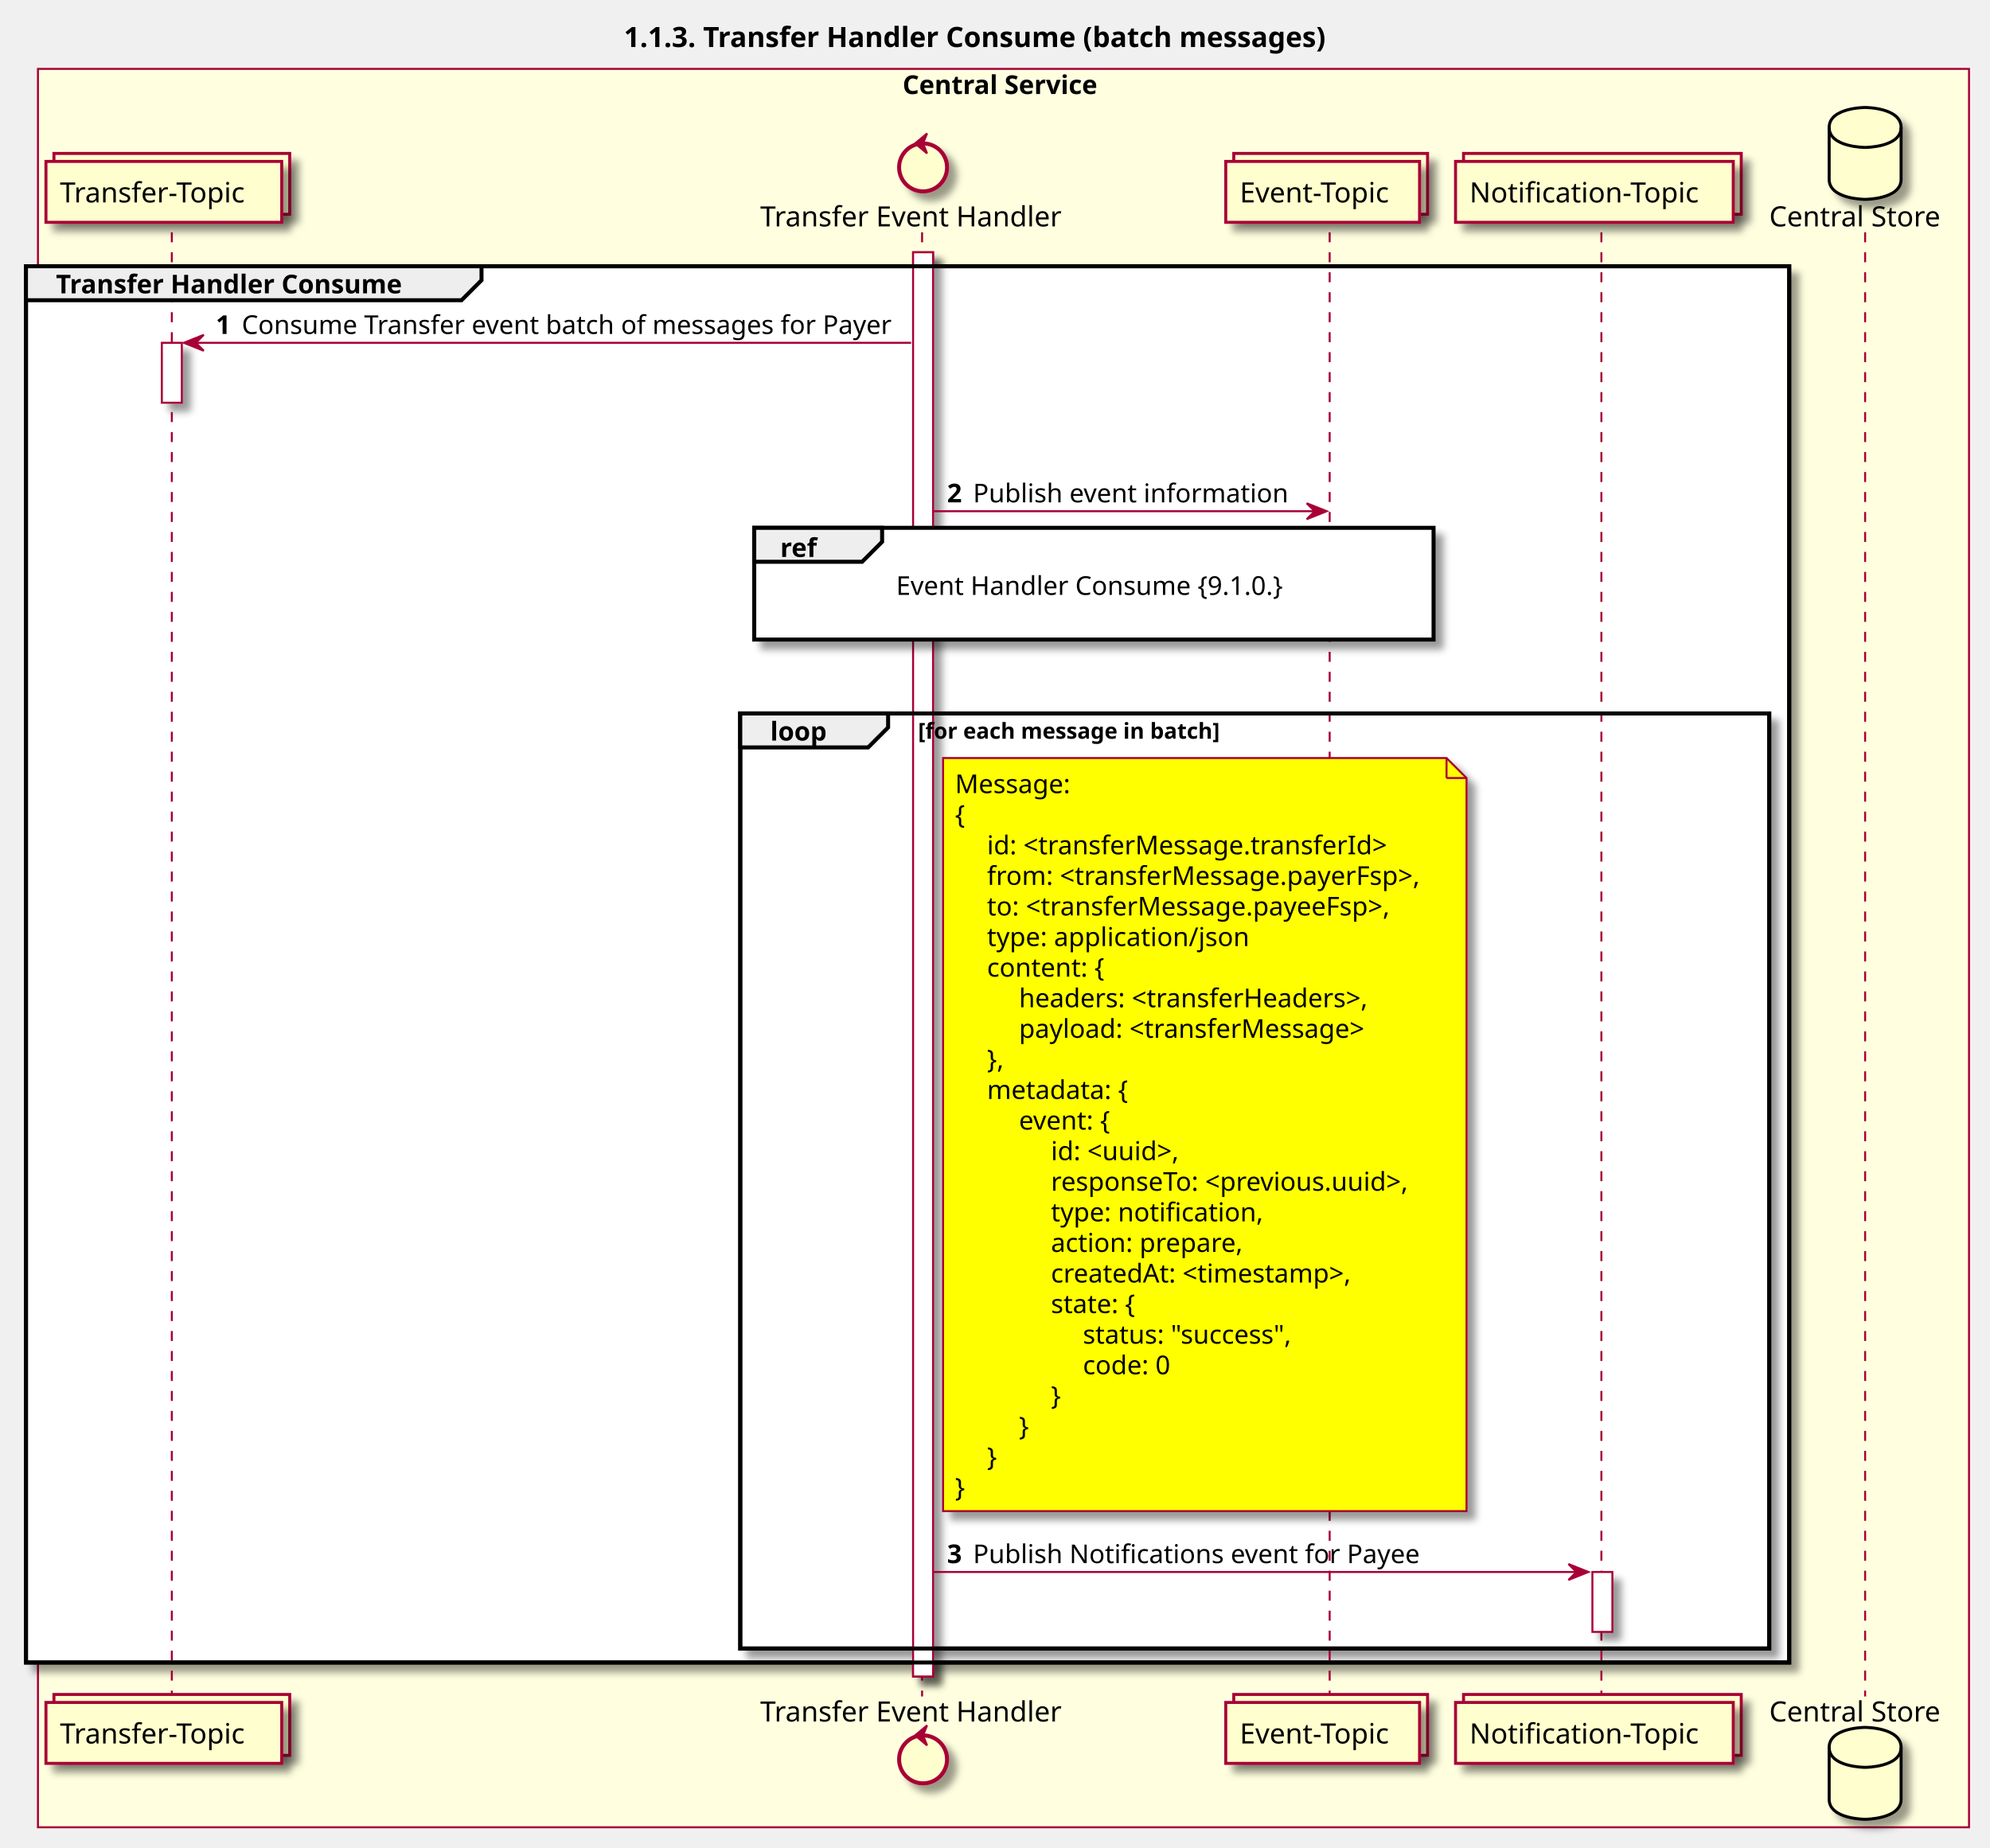
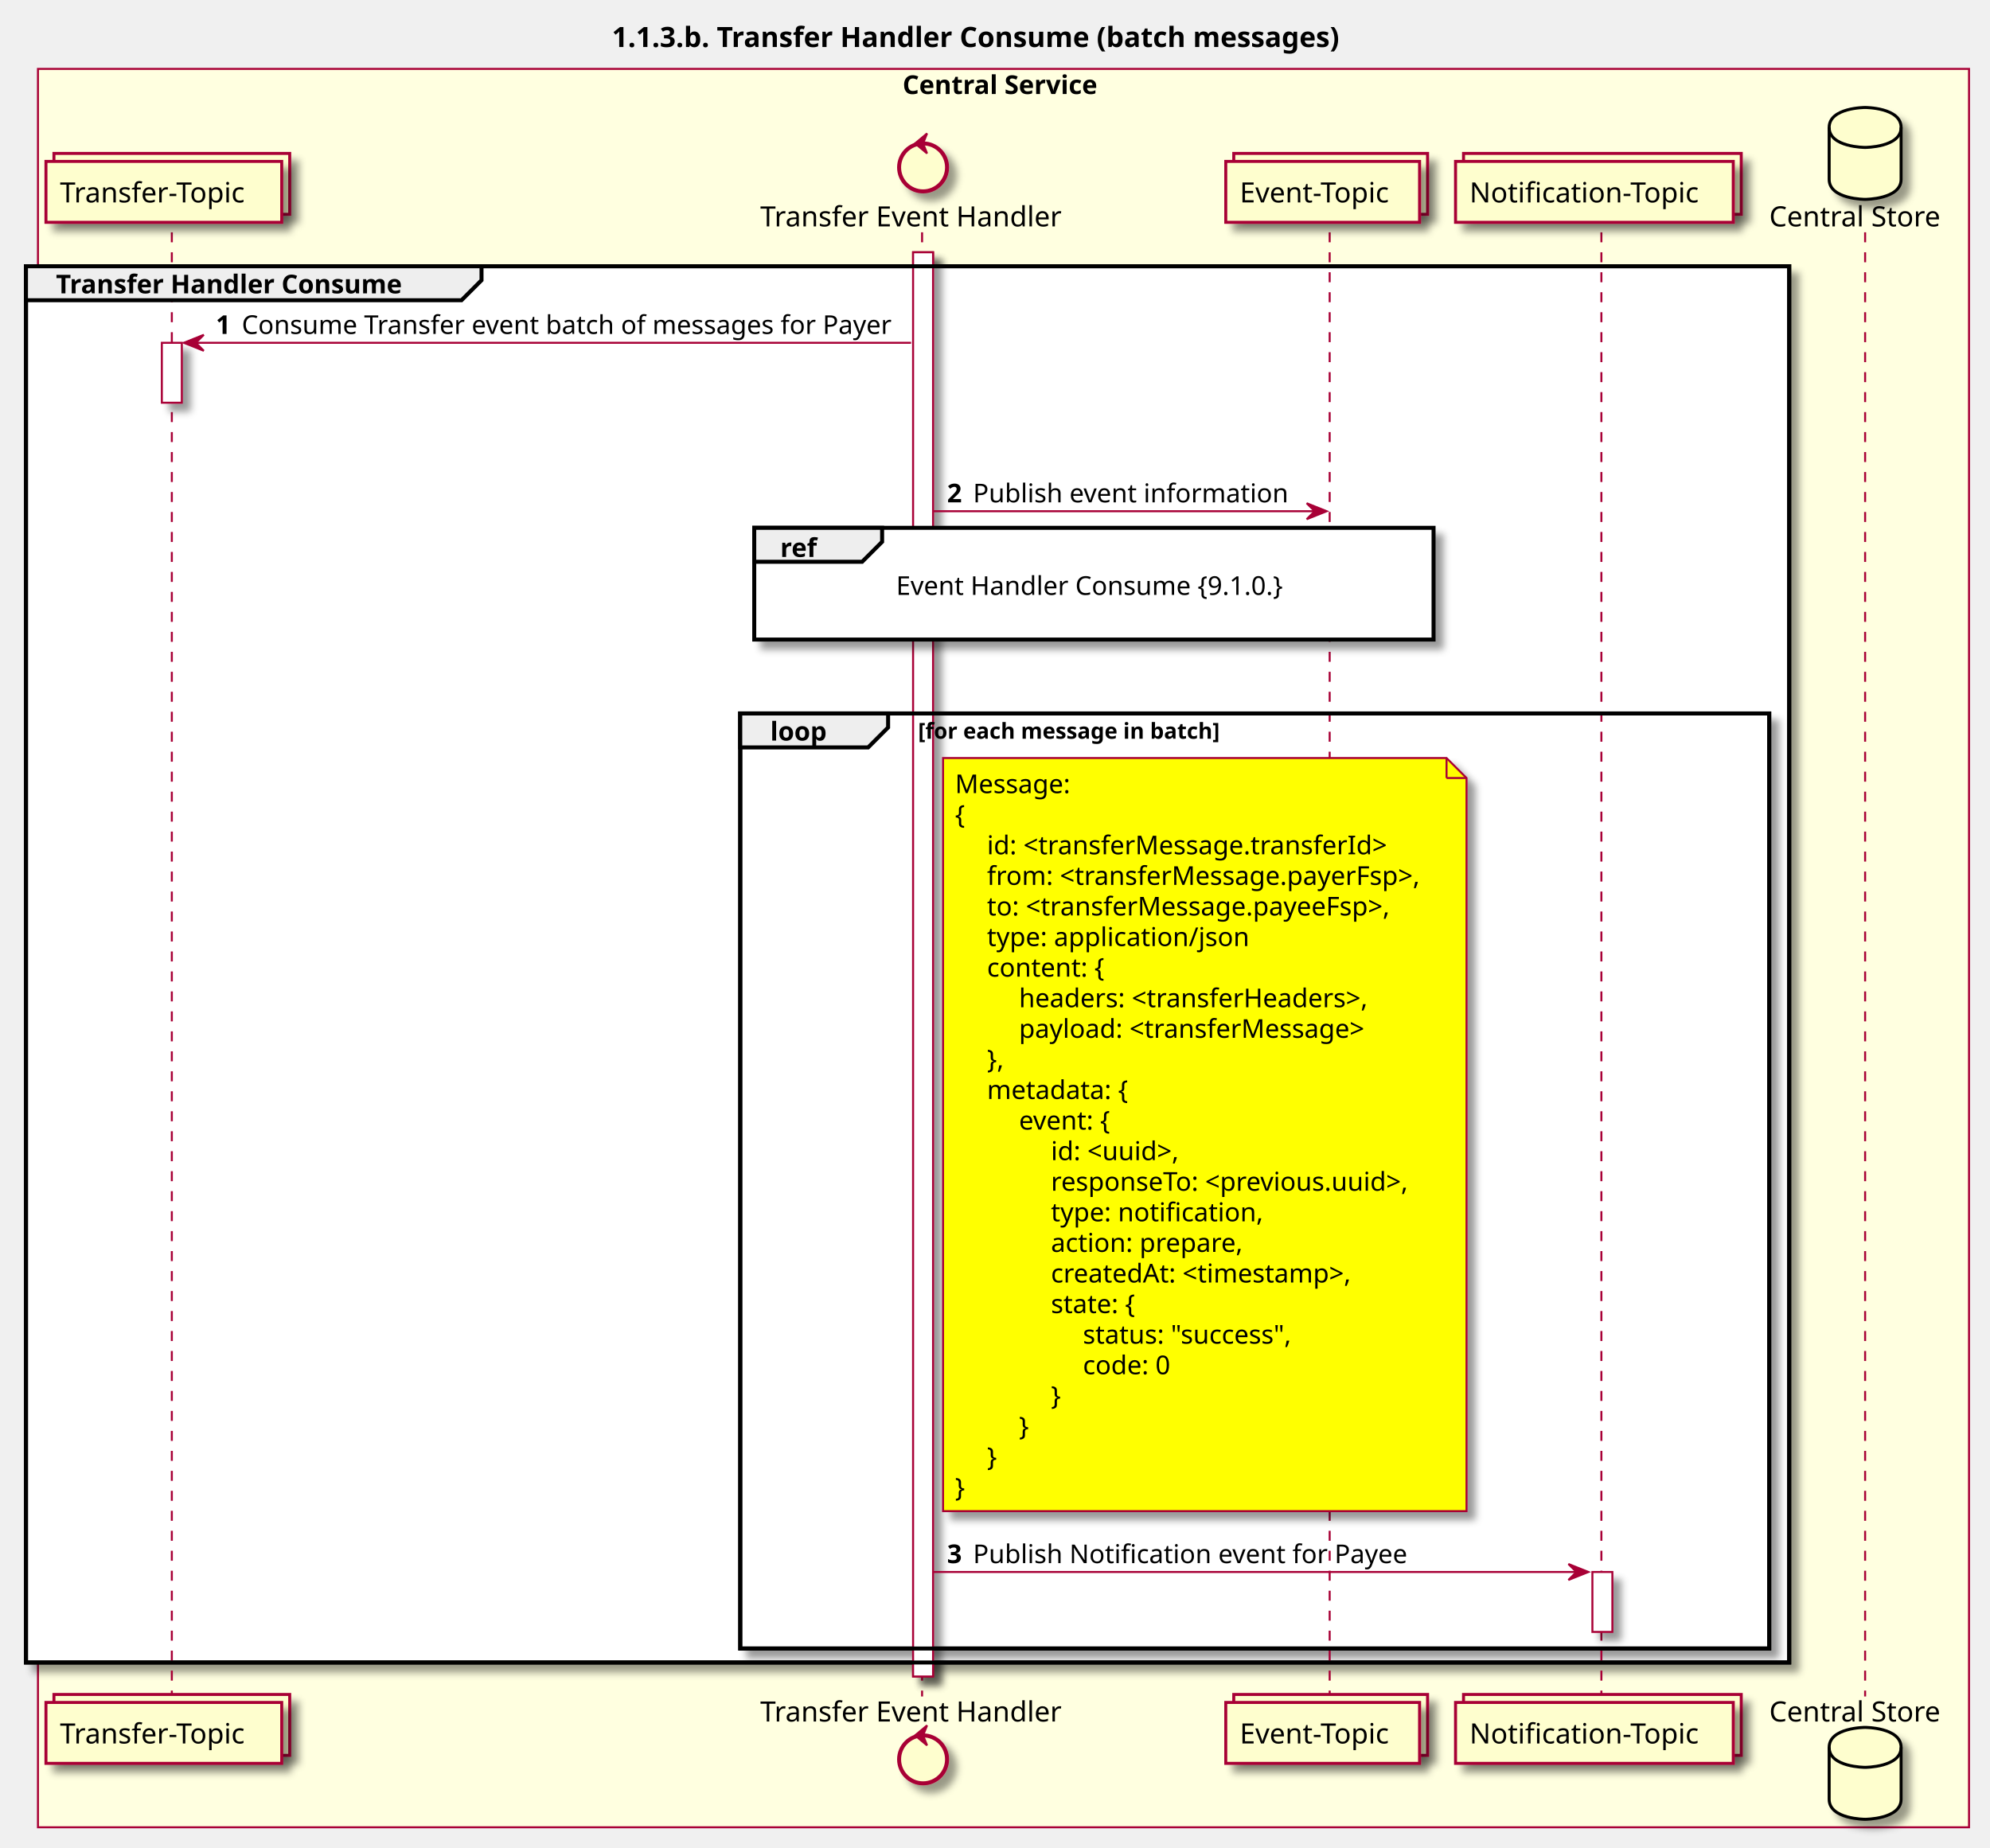
<svg xmlns="http://www.w3.org/2000/svg" contentScriptType="application/ecmascript" contentStyleType="text/css" height="925px" preserveAspectRatio="none" style="width:996px;height:925px;" version="1.1" viewBox="0 0 996 925" width="996px" zoomAndPan="magnify">
  <defs>
-     <filter height="300%" id="fv4w4n44ob1ud" width="300%" x="-1" y="-1">
+     <filter height="300%" id="ffqccgsi0yzj2" width="300%" x="-1" y="-1">
      <feGaussianBlur result="blurOut" stdDeviation="2.0" />
      <feColorMatrix in="blurOut" result="blurOut2" type="matrix" values="0 0 0 0 0 0 0 0 0 0 0 0 0 0 0 0 0 0 .4 0" />
      <feOffset dx="4.0" dy="4.0" in="blurOut2" result="blurOut3" />
      <feBlend in="SourceGraphic" in2="blurOut3" mode="normal" />
    </filter>
  </defs>
  <g>
-     <text fill="#000000" font-family="sans-serif" font-size="14" font-weight="bold" lengthAdjust="spacingAndGlyphs" textLength="365" x="312.25" y="23.535">1.1.3. Transfer Handler Consume (batch messages)</text>
+     <text fill="#000000" font-family="sans-serif" font-size="14" font-weight="bold" lengthAdjust="spacingAndGlyphs" textLength="377" x="306.25" y="23.535">1.1.3.b. Transfer Handler Consume (batch messages)</text>
    <rect fill="#FFFFE0" height="880.225" style="stroke: #A80036; stroke-width: 1.0;" width="966.5" x="19" y="34.488" />
    <text fill="#000000" font-family="sans-serif" font-size="13" font-weight="bold" lengthAdjust="spacingAndGlyphs" textLength="101" x="451.75" y="47.057">Central Service</text>
-     <rect fill="#FFFFFF" filter="url(#fv4w4n44ob1ud)" height="30" style="stroke: #A80036; stroke-width: 1.0;" width="10" x="81" y="171.598" />
-     <rect fill="#FFFFFF" filter="url(#fv4w4n44ob1ud)" height="712.938" style="stroke: #A80036; stroke-width: 1.0;" width="10" x="457" y="126.287" />
-     <rect fill="#FFFFFF" filter="url(#fv4w4n44ob1ud)" height="30" style="stroke: #A80036; stroke-width: 1.0;" width="10" x="797" y="786.914" />
-     <rect fill="#FFFFFF" filter="url(#fv4w4n44ob1ud)" height="698.938" style="stroke: #000000; stroke-width: 2.0;" width="882.5" x="13" y="133.287" />
-     <rect fill="#FFFFFF" filter="url(#fv4w4n44ob1ud)" height="468.074" style="stroke: #000000; stroke-width: 2.0;" width="515" x="370.5" y="357.15" />
+     <rect fill="#FFFFFF" filter="url(#ffqccgsi0yzj2)" height="30" style="stroke: #A80036; stroke-width: 1.0;" width="10" x="81" y="171.598" />
+     <rect fill="#FFFFFF" filter="url(#ffqccgsi0yzj2)" height="712.938" style="stroke: #A80036; stroke-width: 1.0;" width="10" x="457" y="126.287" />
+     <rect fill="#FFFFFF" filter="url(#ffqccgsi0yzj2)" height="30" style="stroke: #A80036; stroke-width: 1.0;" width="10" x="797" y="786.914" />
+     <rect fill="#FFFFFF" filter="url(#ffqccgsi0yzj2)" height="698.938" style="stroke: #000000; stroke-width: 2.0;" width="882.5" x="13" y="133.287" />
+     <rect fill="#FFFFFF" filter="url(#ffqccgsi0yzj2)" height="468.074" style="stroke: #000000; stroke-width: 2.0;" width="515" x="370.5" y="357.15" />
    <line style="stroke: #A80036; stroke-width: 1.0; stroke-dasharray: 5.0,5.0;" x1="86" x2="86" y1="116.287" y2="849.225" />
    <line style="stroke: #A80036; stroke-width: 1.0; stroke-dasharray: 5.0,5.0;" x1="461.5" x2="461.5" y1="116.287" y2="849.225" />
    <line style="stroke: #A80036; stroke-width: 1.0; stroke-dasharray: 5.0,5.0;" x1="665.5" x2="665.5" y1="116.287" y2="849.225" />
    <line style="stroke: #A80036; stroke-width: 1.0; stroke-dasharray: 5.0,5.0;" x1="801.5" x2="801.5" y1="116.287" y2="849.225" />
    <line style="stroke: #A80036; stroke-width: 1.0; stroke-dasharray: 5.0,5.0;" x1="933.5" x2="933.5" y1="116.287" y2="849.225" />
-     <rect fill="#FEFECE" filter="url(#fv4w4n44ob1ud)" height="30.488" style="stroke: #A80036; stroke-width: 1.5;" width="118" x="27" y="76.799" />
-     <rect fill="#FEFECE" filter="url(#fv4w4n44ob1ud)" height="30.488" style="stroke: #A80036; stroke-width: 1.5;" width="118" x="23" y="80.799" />
+     <rect fill="#FEFECE" filter="url(#ffqccgsi0yzj2)" height="30.488" style="stroke: #A80036; stroke-width: 1.5;" width="118" x="27" y="76.799" />
+     <rect fill="#FEFECE" filter="url(#ffqccgsi0yzj2)" height="30.488" style="stroke: #A80036; stroke-width: 1.5;" width="118" x="23" y="80.799" />
    <text fill="#000000" font-family="sans-serif" font-size="14" lengthAdjust="spacingAndGlyphs" textLength="104" x="30" y="101.334">Transfer-Topic</text>
-     <rect fill="#FEFECE" filter="url(#fv4w4n44ob1ud)" height="30.488" style="stroke: #A80036; stroke-width: 1.5;" width="118" x="27" y="848.225" />
-     <rect fill="#FEFECE" filter="url(#fv4w4n44ob1ud)" height="30.488" style="stroke: #A80036; stroke-width: 1.5;" width="118" x="23" y="852.225" />
+     <rect fill="#FEFECE" filter="url(#ffqccgsi0yzj2)" height="30.488" style="stroke: #A80036; stroke-width: 1.5;" width="118" x="27" y="848.225" />
+     <rect fill="#FEFECE" filter="url(#ffqccgsi0yzj2)" height="30.488" style="stroke: #A80036; stroke-width: 1.5;" width="118" x="23" y="852.225" />
    <text fill="#000000" font-family="sans-serif" font-size="14" lengthAdjust="spacingAndGlyphs" textLength="104" x="30" y="872.76">Transfer-Topic</text>
    <text fill="#000000" font-family="sans-serif" font-size="14" lengthAdjust="spacingAndGlyphs" textLength="157" x="380.5" y="113.334">Transfer Event Handler</text>
-     <ellipse cx="462" cy="83.799" fill="#FEFECE" filter="url(#fv4w4n44ob1ud)" rx="12" ry="12" style="stroke: #A80036; stroke-width: 2.0;" />
+     <ellipse cx="462" cy="83.799" fill="#FEFECE" filter="url(#ffqccgsi0yzj2)" rx="12" ry="12" style="stroke: #A80036; stroke-width: 2.0;" />
    <polygon fill="#A80036" points="458,71.799,464,66.799,462,71.799,464,76.799,458,71.799" style="stroke: #A80036; stroke-width: 1.0;" />
    <text fill="#000000" font-family="sans-serif" font-size="14" lengthAdjust="spacingAndGlyphs" textLength="157" x="380.5" y="861.76">Transfer Event Handler</text>
-     <ellipse cx="462" cy="880.713" fill="#FEFECE" filter="url(#fv4w4n44ob1ud)" rx="12" ry="12" style="stroke: #A80036; stroke-width: 2.0;" />
+     <ellipse cx="462" cy="880.713" fill="#FEFECE" filter="url(#ffqccgsi0yzj2)" rx="12" ry="12" style="stroke: #A80036; stroke-width: 2.0;" />
    <polygon fill="#A80036" points="458,868.713,464,863.713,462,868.713,464,873.713,458,868.713" style="stroke: #A80036; stroke-width: 1.0;" />
-     <rect fill="#FEFECE" filter="url(#fv4w4n44ob1ud)" height="30.488" style="stroke: #A80036; stroke-width: 1.5;" width="97" x="617.5" y="76.799" />
-     <rect fill="#FEFECE" filter="url(#fv4w4n44ob1ud)" height="30.488" style="stroke: #A80036; stroke-width: 1.5;" width="97" x="613.5" y="80.799" />
+     <rect fill="#FEFECE" filter="url(#ffqccgsi0yzj2)" height="30.488" style="stroke: #A80036; stroke-width: 1.5;" width="97" x="617.5" y="76.799" />
+     <rect fill="#FEFECE" filter="url(#ffqccgsi0yzj2)" height="30.488" style="stroke: #A80036; stroke-width: 1.5;" width="97" x="613.5" y="80.799" />
    <text fill="#000000" font-family="sans-serif" font-size="14" lengthAdjust="spacingAndGlyphs" textLength="83" x="620.5" y="101.334">Event-Topic</text>
-     <rect fill="#FEFECE" filter="url(#fv4w4n44ob1ud)" height="30.488" style="stroke: #A80036; stroke-width: 1.5;" width="97" x="617.5" y="848.225" />
-     <rect fill="#FEFECE" filter="url(#fv4w4n44ob1ud)" height="30.488" style="stroke: #A80036; stroke-width: 1.5;" width="97" x="613.5" y="852.225" />
+     <rect fill="#FEFECE" filter="url(#ffqccgsi0yzj2)" height="30.488" style="stroke: #A80036; stroke-width: 1.5;" width="97" x="617.5" y="848.225" />
+     <rect fill="#FEFECE" filter="url(#ffqccgsi0yzj2)" height="30.488" style="stroke: #A80036; stroke-width: 1.5;" width="97" x="613.5" y="852.225" />
    <text fill="#000000" font-family="sans-serif" font-size="14" lengthAdjust="spacingAndGlyphs" textLength="83" x="620.5" y="872.76">Event-Topic</text>
-     <rect fill="#FEFECE" filter="url(#fv4w4n44ob1ud)" height="30.488" style="stroke: #A80036; stroke-width: 1.5;" width="139" x="732.5" y="76.799" />
-     <rect fill="#FEFECE" filter="url(#fv4w4n44ob1ud)" height="30.488" style="stroke: #A80036; stroke-width: 1.5;" width="139" x="728.5" y="80.799" />
+     <rect fill="#FEFECE" filter="url(#ffqccgsi0yzj2)" height="30.488" style="stroke: #A80036; stroke-width: 1.5;" width="139" x="732.5" y="76.799" />
+     <rect fill="#FEFECE" filter="url(#ffqccgsi0yzj2)" height="30.488" style="stroke: #A80036; stroke-width: 1.5;" width="139" x="728.5" y="80.799" />
    <text fill="#000000" font-family="sans-serif" font-size="14" lengthAdjust="spacingAndGlyphs" textLength="125" x="735.5" y="101.334">Notification-Topic</text>
-     <rect fill="#FEFECE" filter="url(#fv4w4n44ob1ud)" height="30.488" style="stroke: #A80036; stroke-width: 1.5;" width="139" x="732.5" y="848.225" />
-     <rect fill="#FEFECE" filter="url(#fv4w4n44ob1ud)" height="30.488" style="stroke: #A80036; stroke-width: 1.5;" width="139" x="728.5" y="852.225" />
+     <rect fill="#FEFECE" filter="url(#ffqccgsi0yzj2)" height="30.488" style="stroke: #A80036; stroke-width: 1.5;" width="139" x="732.5" y="848.225" />
+     <rect fill="#FEFECE" filter="url(#ffqccgsi0yzj2)" height="30.488" style="stroke: #A80036; stroke-width: 1.5;" width="139" x="728.5" y="852.225" />
    <text fill="#000000" font-family="sans-serif" font-size="14" lengthAdjust="spacingAndGlyphs" textLength="125" x="735.5" y="872.76">Notification-Topic</text>
    <text fill="#000000" font-family="sans-serif" font-size="14" lengthAdjust="spacingAndGlyphs" textLength="90" x="885.5" y="113.334">Central Store</text>
-     <path d="M915.5,63.799 C915.5,53.799 933.5,53.799 933.5,53.799 C933.5,53.799 951.5,53.799 951.5,63.799 L951.5,89.799 C951.5,99.799 933.5,99.799 933.5,99.799 C933.5,99.799 915.5,99.799 915.5,89.799 L915.5,63.799 " fill="#FEFECE" filter="url(#fv4w4n44ob1ud)" style="stroke: #000000; stroke-width: 1.5;" />
+     <path d="M915.5,63.799 C915.5,53.799 933.5,53.799 933.5,53.799 C933.5,53.799 951.5,53.799 951.5,63.799 L951.5,89.799 C951.5,99.799 933.5,99.799 933.5,99.799 C933.5,99.799 915.5,99.799 915.5,89.799 L915.5,63.799 " fill="#FEFECE" filter="url(#ffqccgsi0yzj2)" style="stroke: #000000; stroke-width: 1.5;" />
    <path d="M915.5,63.799 C915.5,73.799 933.5,73.799 933.5,73.799 C933.5,73.799 951.5,73.799 951.5,63.799 " fill="none" style="stroke: #000000; stroke-width: 1.5;" />
    <text fill="#000000" font-family="sans-serif" font-size="14" lengthAdjust="spacingAndGlyphs" textLength="90" x="885.5" y="861.76">Central Store</text>
-     <path d="M915.5,874.713 C915.5,864.713 933.5,864.713 933.5,864.713 C933.5,864.713 951.5,864.713 951.5,874.713 L951.5,900.713 C951.5,910.713 933.5,910.713 933.5,910.713 C933.5,910.713 915.5,910.713 915.5,900.713 L915.5,874.713 " fill="#FEFECE" filter="url(#fv4w4n44ob1ud)" style="stroke: #000000; stroke-width: 1.5;" />
+     <path d="M915.5,874.713 C915.5,864.713 933.5,864.713 933.5,864.713 C933.5,864.713 951.5,864.713 951.5,874.713 L951.5,900.713 C951.5,910.713 933.5,910.713 933.5,910.713 C933.5,910.713 915.5,910.713 915.5,900.713 L915.5,874.713 " fill="#FEFECE" filter="url(#ffqccgsi0yzj2)" style="stroke: #000000; stroke-width: 1.5;" />
    <path d="M915.5,874.713 C915.5,884.713 933.5,884.713 933.5,884.713 C933.5,884.713 951.5,884.713 951.5,874.713 " fill="none" style="stroke: #000000; stroke-width: 1.5;" />
-     <rect fill="#FFFFFF" filter="url(#fv4w4n44ob1ud)" height="30" style="stroke: #A80036; stroke-width: 1.0;" width="10" x="81" y="171.598" />
-     <rect fill="#FFFFFF" filter="url(#fv4w4n44ob1ud)" height="712.938" style="stroke: #A80036; stroke-width: 1.0;" width="10" x="457" y="126.287" />
-     <rect fill="#FFFFFF" filter="url(#fv4w4n44ob1ud)" height="30" style="stroke: #A80036; stroke-width: 1.0;" width="10" x="797" y="786.914" />
+     <rect fill="#FFFFFF" filter="url(#ffqccgsi0yzj2)" height="30" style="stroke: #A80036; stroke-width: 1.0;" width="10" x="81" y="171.598" />
+     <rect fill="#FFFFFF" filter="url(#ffqccgsi0yzj2)" height="712.938" style="stroke: #A80036; stroke-width: 1.0;" width="10" x="457" y="126.287" />
+     <rect fill="#FFFFFF" filter="url(#ffqccgsi0yzj2)" height="30" style="stroke: #A80036; stroke-width: 1.0;" width="10" x="797" y="786.914" />
    <rect fill="none" height="698.938" style="stroke: #000000; stroke-width: 2.0;" width="882.5" x="13" y="133.287" />
    <polygon fill="#EEEEEE" points="13,133.287,241,133.287,241,140.287,231,150.287,13,150.287,13,133.287" style="stroke: #000000; stroke-width: 2.0;" />
    <text fill="#000000" font-family="sans-serif" font-size="13" font-weight="bold" lengthAdjust="spacingAndGlyphs" textLength="183" x="28" y="146.856">Transfer Handler Consume</text>
    <polygon fill="#A80036" points="102,167.598,92,171.598,102,175.598,98,171.598" style="stroke: #A80036; stroke-width: 1.0;" />
    <line style="stroke: #A80036; stroke-width: 1.0;" x1="96" x2="456" y1="171.598" y2="171.598" />
    <text fill="#000000" font-family="sans-serif" font-size="13" font-weight="bold" lengthAdjust="spacingAndGlyphs" textLength="9" x="108" y="167.166">1</text>
    <text fill="#000000" font-family="sans-serif" font-size="13" lengthAdjust="spacingAndGlyphs" textLength="334" x="121" y="167.166">Consume Transfer event batch of messages for Payer</text>
    <polygon fill="#A80036" points="654,251.908,664,255.908,654,259.908,658,255.908" style="stroke: #A80036; stroke-width: 1.0;" />
    <line style="stroke: #A80036; stroke-width: 1.0;" x1="467" x2="660" y1="255.908" y2="255.908" />
    <text fill="#000000" font-family="sans-serif" font-size="13" font-weight="bold" lengthAdjust="spacingAndGlyphs" textLength="9" x="474" y="251.477">2</text>
    <text fill="#000000" font-family="sans-serif" font-size="13" lengthAdjust="spacingAndGlyphs" textLength="162" x="487" y="251.477">Publish event information</text>
-     <rect fill="#FFFFFF" filter="url(#fv4w4n44ob1ud)" height="55.932" style="stroke: #000000; stroke-width: 2.0;" width="340" x="377.5" y="264.219" />
+     <rect fill="#FFFFFF" filter="url(#ffqccgsi0yzj2)" height="55.932" style="stroke: #000000; stroke-width: 2.0;" width="340" x="377.5" y="264.219" />
    <polygon fill="#EEEEEE" points="377.5,264.219,441.5,264.219,441.5,271.219,431.5,281.219,377.5,281.219,377.5,264.219" style="stroke: #000000; stroke-width: 2.0;" />
    <text fill="#000000" font-family="sans-serif" font-size="13" font-weight="bold" lengthAdjust="spacingAndGlyphs" textLength="19" x="390.5" y="278.787">ref</text>
    <text fill="#000000" font-family="sans-serif" font-size="13" lengthAdjust="spacingAndGlyphs" textLength="198" x="448.5" y="297.787">Event Handler Consume {9.1.0.}</text>
    <text fill="#000000" font-family="sans-serif" font-size="13" lengthAdjust="spacingAndGlyphs" textLength="0" x="452.5" y="313.098" />
    <rect fill="none" height="468.074" style="stroke: #000000; stroke-width: 2.0;" width="515" x="370.5" y="357.15" />
    <polygon fill="#EEEEEE" points="370.5,357.15,444.5,357.15,444.5,364.15,434.5,374.15,370.5,374.15,370.5,357.15" style="stroke: #000000; stroke-width: 2.0;" />
    <text fill="#000000" font-family="sans-serif" font-size="13" font-weight="bold" lengthAdjust="spacingAndGlyphs" textLength="29" x="385.5" y="370.719">loop</text>
    <text fill="#000000" font-family="sans-serif" font-size="11" font-weight="bold" lengthAdjust="spacingAndGlyphs" textLength="155" x="459.5" y="369.785">[for each message in batch]</text>
-     <polygon fill="#FFFF00" filter="url(#fv4w4n44ob1ud)" points="472,379.461,472,756.461,734,756.461,734,389.461,724,379.461,472,379.461" style="stroke: #A80036; stroke-width: 1.0;" />
+     <polygon fill="#FFFF00" filter="url(#ffqccgsi0yzj2)" points="472,379.461,472,756.461,734,756.461,734,389.461,724,379.461,472,379.461" style="stroke: #A80036; stroke-width: 1.0;" />
    <line style="stroke: #A80036; stroke-width: 1.0;" x1="724" x2="724" y1="379.461" y2="389.461" />
    <line style="stroke: #A80036; stroke-width: 1.0;" x1="734" x2="724" y1="389.461" y2="389.461" />
    <text fill="#000000" font-family="sans-serif" font-size="13" lengthAdjust="spacingAndGlyphs" textLength="58" x="478" y="397.029">Message:</text>
    <text fill="#000000" font-family="sans-serif" font-size="13" lengthAdjust="spacingAndGlyphs" textLength="4" x="478" y="412.34">{</text>
    <text fill="#000000" font-family="sans-serif" font-size="13" lengthAdjust="spacingAndGlyphs" textLength="208" x="494" y="427.65">id: &lt;transferMessage.transferId&gt;</text>
    <text fill="#000000" font-family="sans-serif" font-size="13" lengthAdjust="spacingAndGlyphs" textLength="225" x="494" y="442.961">from: &lt;transferMessage.payerFsp&gt;,</text>
    <text fill="#000000" font-family="sans-serif" font-size="13" lengthAdjust="spacingAndGlyphs" textLength="210" x="494" y="458.272">to: &lt;transferMessage.payeeFsp&gt;,</text>
    <text fill="#000000" font-family="sans-serif" font-size="13" lengthAdjust="spacingAndGlyphs" textLength="139" x="494" y="473.582">type: application/json</text>
    <text fill="#000000" font-family="sans-serif" font-size="13" lengthAdjust="spacingAndGlyphs" textLength="60" x="494" y="488.893">content: {</text>
    <text fill="#000000" font-family="sans-serif" font-size="13" lengthAdjust="spacingAndGlyphs" textLength="181" x="510" y="504.203">headers: &lt;transferHeaders&gt;,</text>
    <text fill="#000000" font-family="sans-serif" font-size="13" lengthAdjust="spacingAndGlyphs" textLength="180" x="510" y="519.514">payload: &lt;transferMessage&gt;</text>
    <text fill="#000000" font-family="sans-serif" font-size="13" lengthAdjust="spacingAndGlyphs" textLength="8" x="494" y="534.824">},</text>
    <text fill="#000000" font-family="sans-serif" font-size="13" lengthAdjust="spacingAndGlyphs" textLength="70" x="494" y="550.135">metadata: {</text>
    <text fill="#000000" font-family="sans-serif" font-size="13" lengthAdjust="spacingAndGlyphs" textLength="46" x="510" y="565.445">event: {</text>
    <text fill="#000000" font-family="sans-serif" font-size="13" lengthAdjust="spacingAndGlyphs" textLength="72" x="526" y="580.756">id: &lt;uuid&gt;,</text>
    <text fill="#000000" font-family="sans-serif" font-size="13" lengthAdjust="spacingAndGlyphs" textLength="191" x="526" y="596.066">responseTo: &lt;previous.uuid&gt;,</text>
    <text fill="#000000" font-family="sans-serif" font-size="13" lengthAdjust="spacingAndGlyphs" textLength="112" x="526" y="611.377">type: notification,</text>
    <text fill="#000000" font-family="sans-serif" font-size="13" lengthAdjust="spacingAndGlyphs" textLength="98" x="526" y="626.688">action: prepare,</text>
    <text fill="#000000" font-family="sans-serif" font-size="13" lengthAdjust="spacingAndGlyphs" textLength="159" x="526" y="641.998">createdAt: &lt;timestamp&gt;,</text>
    <text fill="#000000" font-family="sans-serif" font-size="13" lengthAdjust="spacingAndGlyphs" textLength="43" x="526" y="657.309">state: {</text>
    <text fill="#000000" font-family="sans-serif" font-size="13" lengthAdjust="spacingAndGlyphs" textLength="111" x="542" y="672.619">status: "success",</text>
    <text fill="#000000" font-family="sans-serif" font-size="13" lengthAdjust="spacingAndGlyphs" textLength="46" x="542" y="687.93">code: 0</text>
    <text fill="#000000" font-family="sans-serif" font-size="13" lengthAdjust="spacingAndGlyphs" textLength="4" x="526" y="703.24">}</text>
    <text fill="#000000" font-family="sans-serif" font-size="13" lengthAdjust="spacingAndGlyphs" textLength="4" x="510" y="718.551">}</text>
    <text fill="#000000" font-family="sans-serif" font-size="13" lengthAdjust="spacingAndGlyphs" textLength="4" x="494" y="733.861">}</text>
    <text fill="#000000" font-family="sans-serif" font-size="13" lengthAdjust="spacingAndGlyphs" textLength="4" x="478" y="749.172">}</text>
    <polygon fill="#A80036" points="785,782.914,795,786.914,785,790.914,789,786.914" style="stroke: #A80036; stroke-width: 1.0;" />
    <line style="stroke: #A80036; stroke-width: 1.0;" x1="467" x2="791" y1="786.914" y2="786.914" />
    <text fill="#000000" font-family="sans-serif" font-size="13" font-weight="bold" lengthAdjust="spacingAndGlyphs" textLength="9" x="474" y="782.482">3</text>
-     <text fill="#000000" font-family="sans-serif" font-size="13" lengthAdjust="spacingAndGlyphs" textLength="231" x="487" y="782.482">Publish Notifications event for Payee</text>
+     <text fill="#000000" font-family="sans-serif" font-size="13" lengthAdjust="spacingAndGlyphs" textLength="224" x="487" y="782.482">Publish Notification event for Payee</text>
  </g>
</svg>
